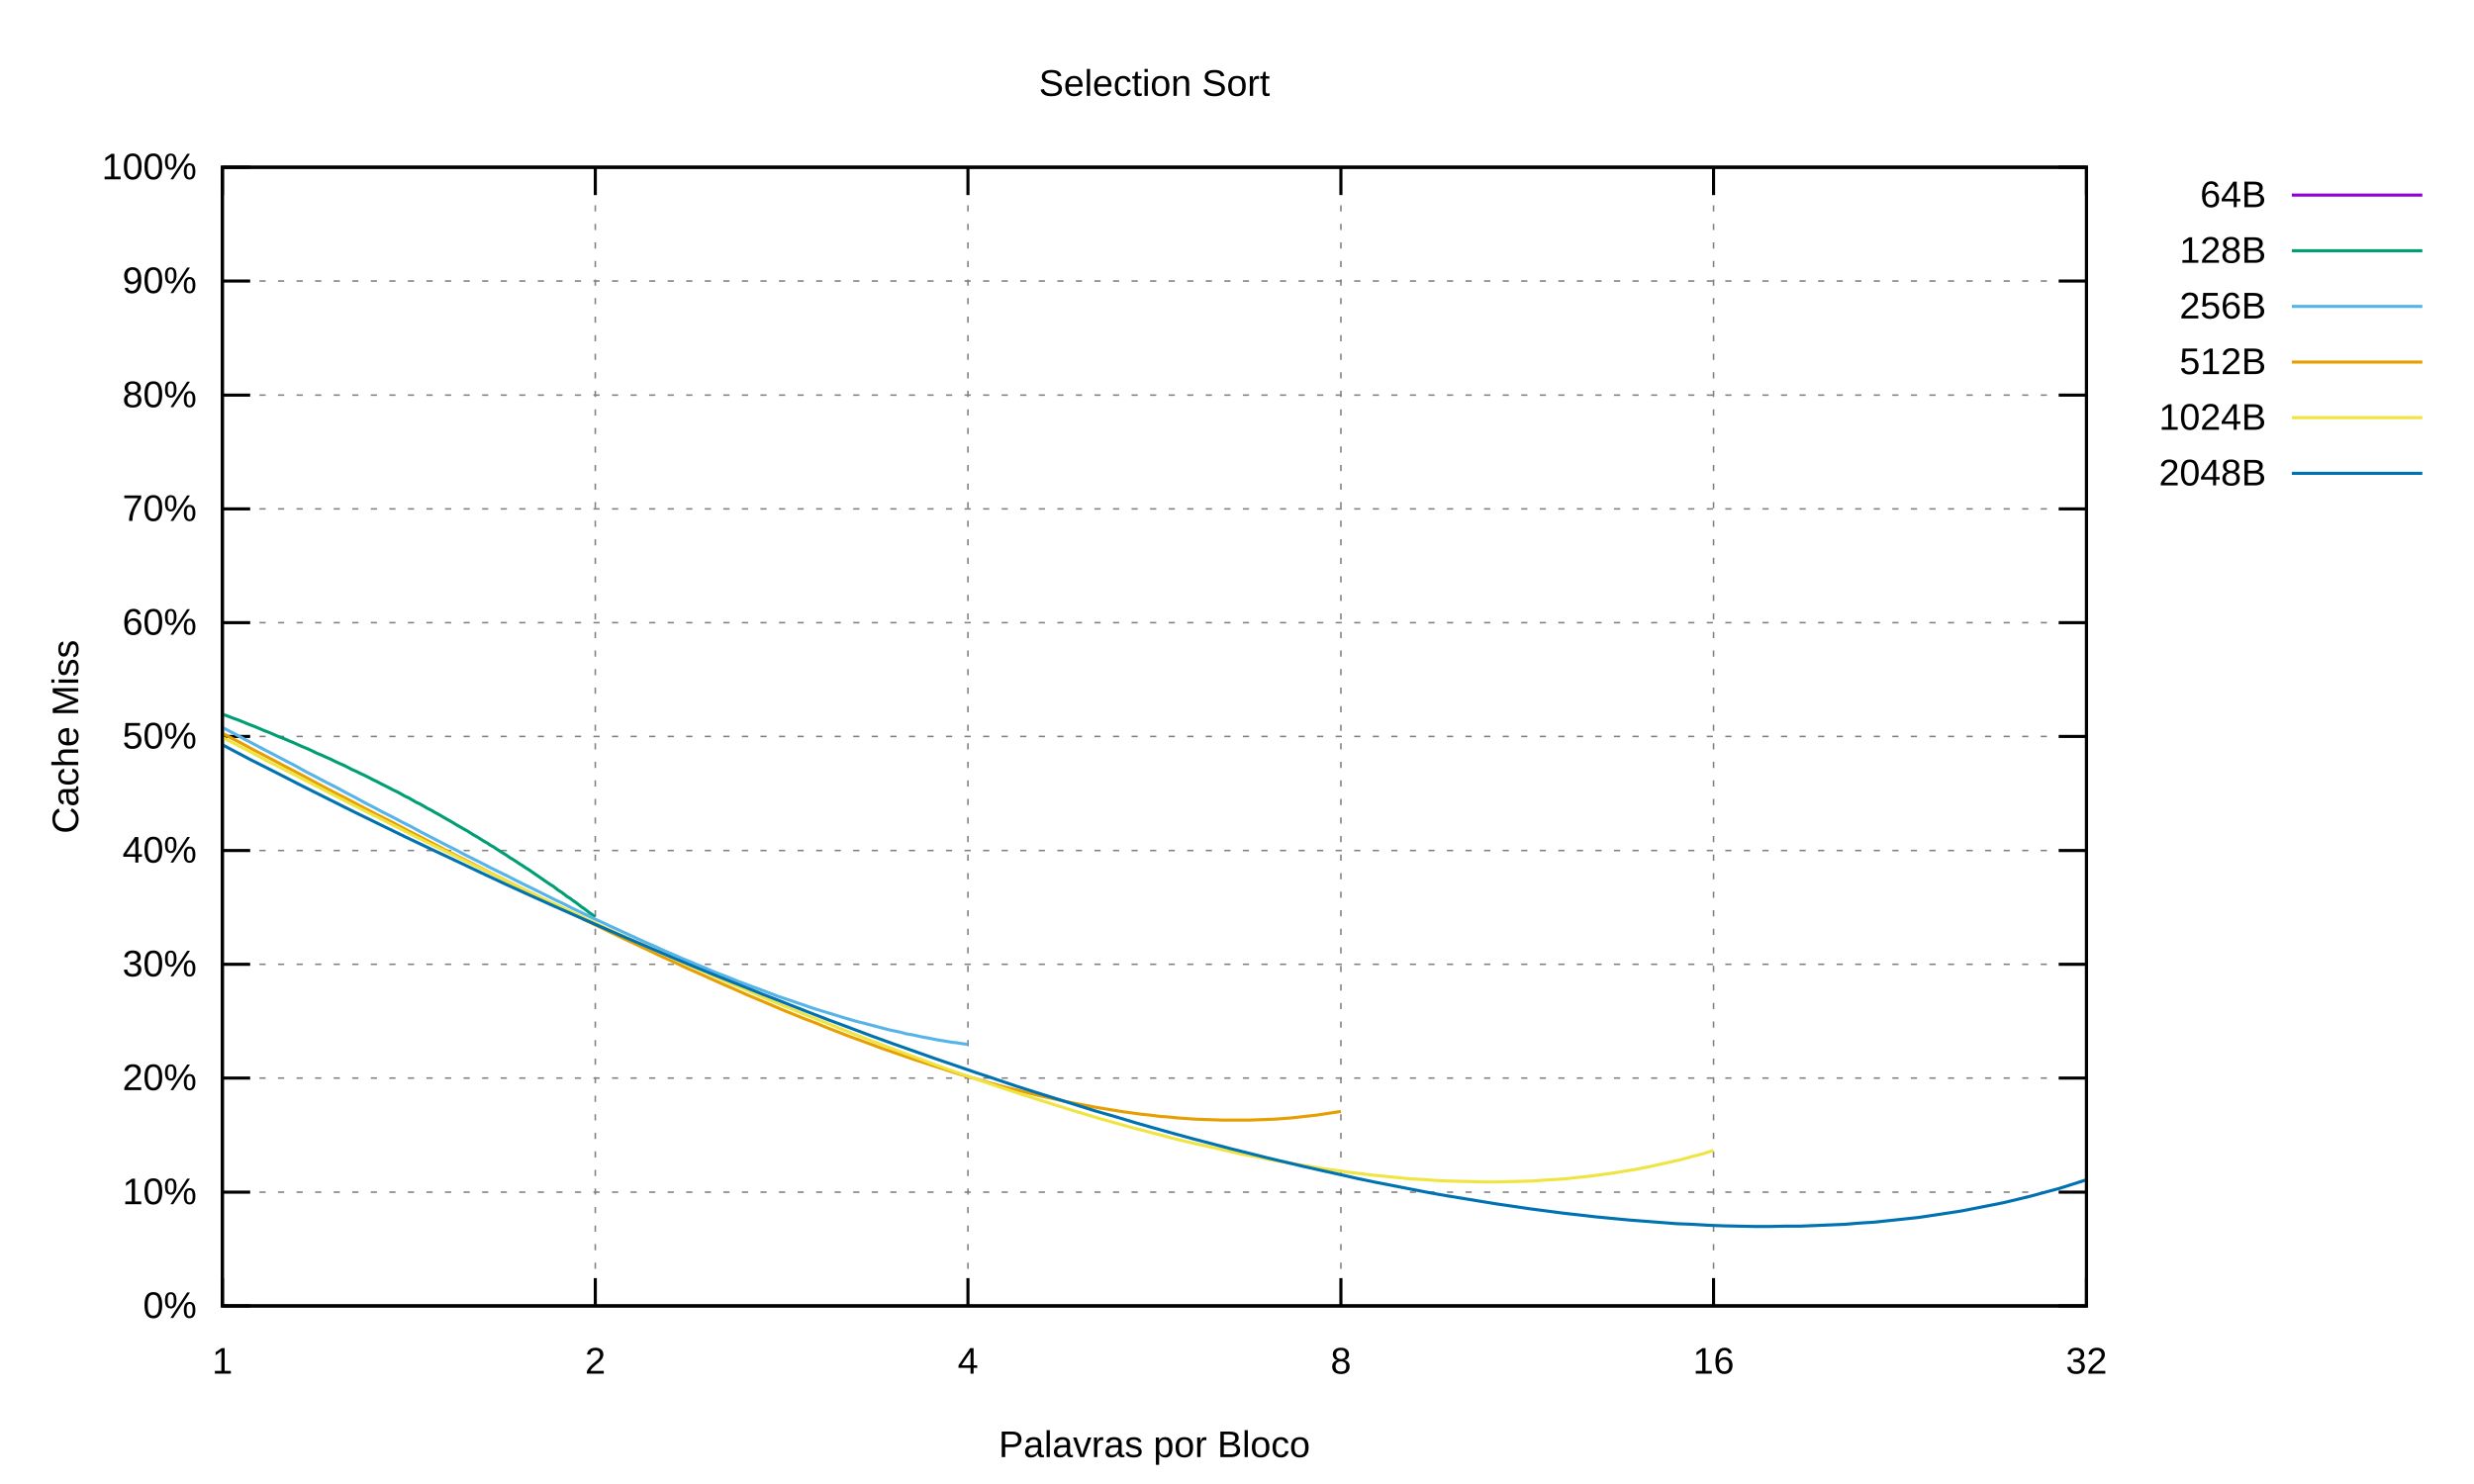
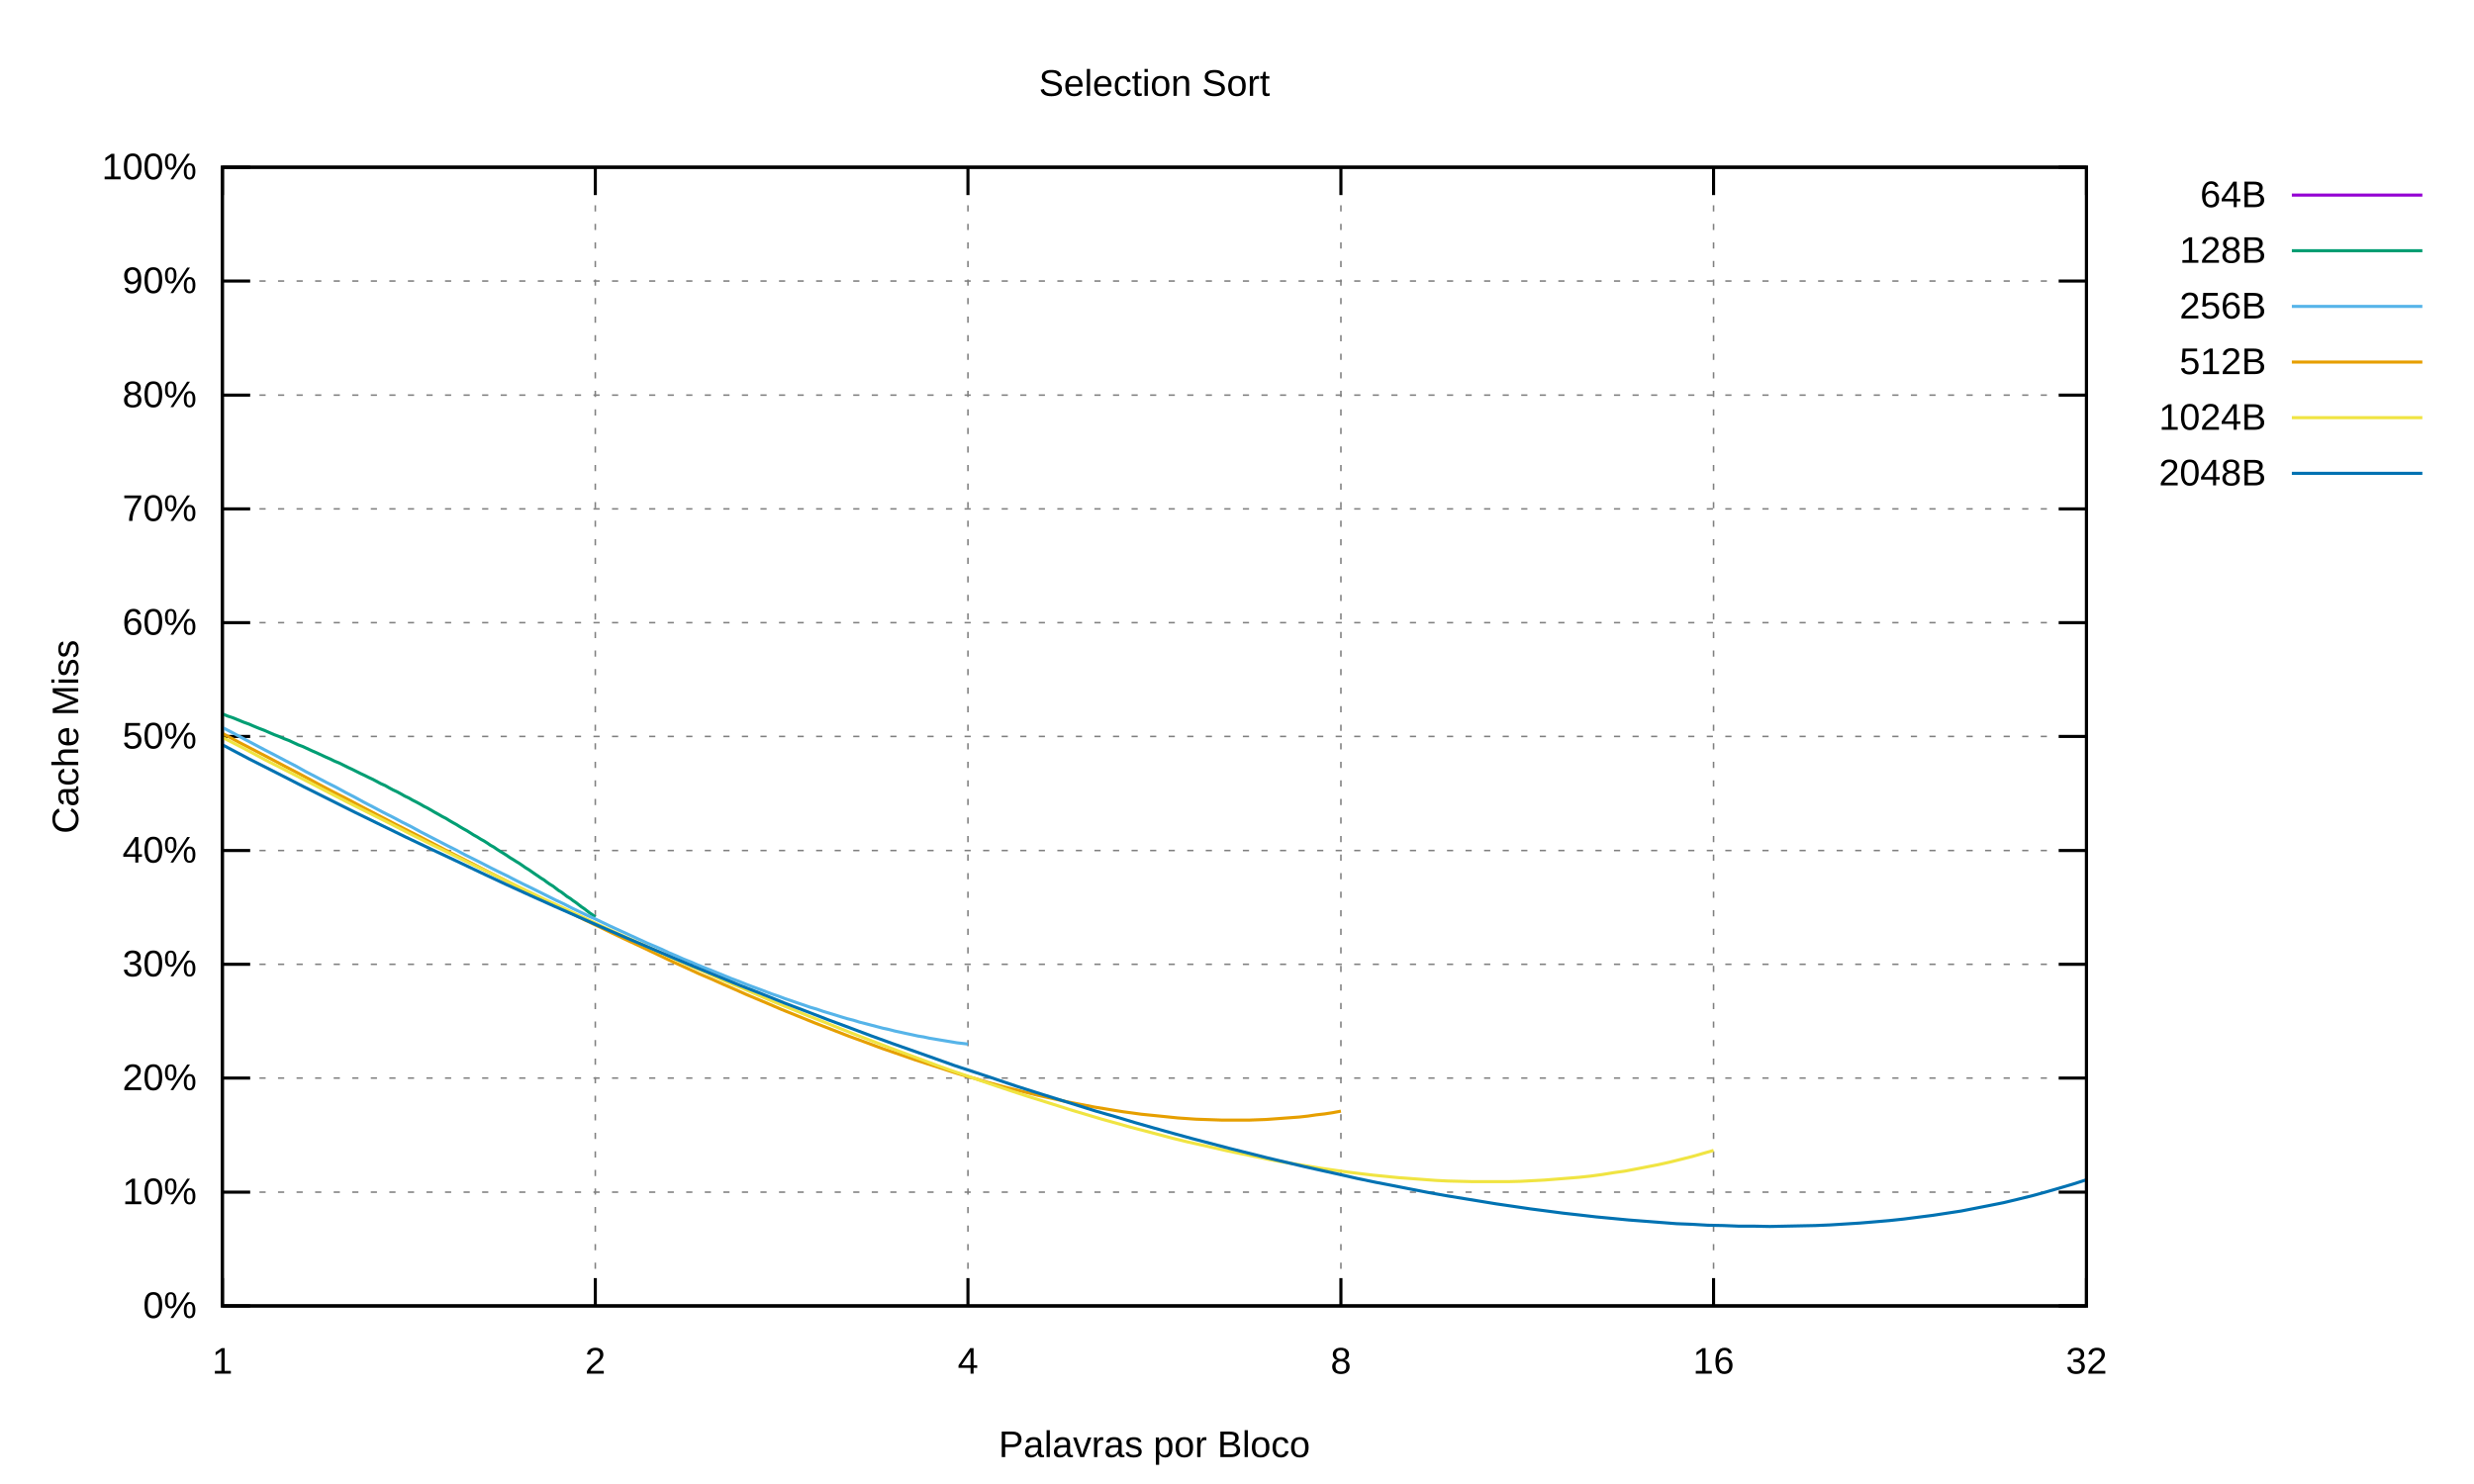
<svg xmlns="http://www.w3.org/2000/svg" xmlns:xlink="http://www.w3.org/1999/xlink" width="800" height="480" viewBox="0 0 800 480">
  <g id="gnuplot_canvas">
    <rect x="0" y="0" width="800" height="480" fill="none" />
    <defs>
      <circle id="gpDot" r="0.5" stroke-width="0.5" stroke="currentColor" />
      <path id="gpPt0" stroke-width="0.222" stroke="currentColor" d="M-1,0 h2 M0,-1 v2" />
      <path id="gpPt1" stroke-width="0.222" stroke="currentColor" d="M-1,-1 L1,1 M1,-1 L-1,1" />
      <path id="gpPt2" stroke-width="0.222" stroke="currentColor" d="M-1,0 L1,0 M0,-1 L0,1 M-1,-1 L1,1 M-1,1 L1,-1" />
      <rect id="gpPt3" stroke-width="0.222" stroke="currentColor" x="-1" y="-1" width="2" height="2" />
      <rect id="gpPt4" stroke-width="0.222" stroke="currentColor" fill="currentColor" x="-1" y="-1" width="2" height="2" />
      <circle id="gpPt5" stroke-width="0.222" stroke="currentColor" cx="0" cy="0" r="1" />
      <use xlink:href="#gpPt5" id="gpPt6" fill="currentColor" stroke="none" />
      <path id="gpPt7" stroke-width="0.222" stroke="currentColor" d="M0,-1.33 L-1.33,0.67 L1.33,0.67 z" />
      <use xlink:href="#gpPt7" id="gpPt8" fill="currentColor" stroke="none" />
      <use xlink:href="#gpPt7" id="gpPt9" stroke="currentColor" transform="rotate(180)" />
      <use xlink:href="#gpPt9" id="gpPt10" fill="currentColor" stroke="none" />
      <use xlink:href="#gpPt3" id="gpPt11" stroke="currentColor" transform="rotate(45)" />
      <use xlink:href="#gpPt11" id="gpPt12" fill="currentColor" stroke="none" />
      <path id="gpPt13" stroke-width="0.222" stroke="currentColor" d="M0,1.330 L1.265,0.411 L0.782,-1.067 L-0.782,-1.076 L-1.265,0.411 z" />
      <use xlink:href="#gpPt13" id="gpPt14" fill="currentColor" stroke="none" />
      <filter id="textbox" filterUnits="objectBoundingBox" x="0" y="0" height="1" width="1">
        <feFlood flood-color="white" flood-opacity="1" result="bgnd" />
        <feComposite in="SourceGraphic" in2="bgnd" operator="atop" />
      </filter>
      <filter id="greybox" filterUnits="objectBoundingBox" x="0" y="0" height="1" width="1">
        <feFlood flood-color="lightgrey" flood-opacity="1" result="grey" />
        <feComposite in="SourceGraphic" in2="grey" operator="atop" />
      </filter>
    </defs>
    <g fill="none" color="white" stroke="black" stroke-width="1.00" stroke-linecap="butt" stroke-linejoin="miter">
</g>
    <g fill="none" color="black" stroke="currentColor" stroke-width="1.00" stroke-linecap="butt" stroke-linejoin="miter">
</g>
    <g fill="none" color="black" stroke="black" stroke-width="0.50" stroke-linecap="butt" stroke-linejoin="miter">
</g>
    <g fill="none" color="gray" stroke="currentColor" stroke-width="0.50" stroke-linecap="butt" stroke-linejoin="miter">
      <path stroke="gray" stroke-dasharray="2,4" class="gridline" d="M71.9,422.4 L674.7,422.4  " />
    </g>
    <g fill="none" color="gray" stroke="gray" stroke-width="1.00" stroke-linecap="butt" stroke-linejoin="miter">
</g>
    <g fill="none" color="black" stroke="currentColor" stroke-width="1.00" stroke-linecap="butt" stroke-linejoin="miter">
      <path stroke="black" d="M71.9,422.4 L80.9,422.4 M674.7,422.4 L665.7,422.4  " />
      <g transform="translate(63.6,426.3)" stroke="none" fill="black" font-family="Arial" font-size="12.00" text-anchor="end">
        <text>
          <tspan font-family="Arial">0%</tspan>
        </text>
      </g>
    </g>
    <g fill="none" color="black" stroke="currentColor" stroke-width="1.00" stroke-linecap="butt" stroke-linejoin="miter">
</g>
    <g fill="none" color="black" stroke="black" stroke-width="0.50" stroke-linecap="butt" stroke-linejoin="miter">
</g>
    <g fill="none" color="gray" stroke="currentColor" stroke-width="0.50" stroke-linecap="butt" stroke-linejoin="miter">
      <path stroke="gray" stroke-dasharray="2,4" class="gridline" d="M71.9,385.6 L674.7,385.6  " />
    </g>
    <g fill="none" color="gray" stroke="gray" stroke-width="1.00" stroke-linecap="butt" stroke-linejoin="miter">
</g>
    <g fill="none" color="black" stroke="currentColor" stroke-width="1.00" stroke-linecap="butt" stroke-linejoin="miter">
      <path stroke="black" d="M71.9,385.6 L80.9,385.6 M674.7,385.6 L665.7,385.6  " />
      <g transform="translate(63.6,389.5)" stroke="none" fill="black" font-family="Arial" font-size="12.00" text-anchor="end">
        <text>
          <tspan font-family="Arial">10%</tspan>
        </text>
      </g>
    </g>
    <g fill="none" color="black" stroke="currentColor" stroke-width="1.00" stroke-linecap="butt" stroke-linejoin="miter">
</g>
    <g fill="none" color="black" stroke="black" stroke-width="0.50" stroke-linecap="butt" stroke-linejoin="miter">
</g>
    <g fill="none" color="gray" stroke="currentColor" stroke-width="0.50" stroke-linecap="butt" stroke-linejoin="miter">
      <path stroke="gray" stroke-dasharray="2,4" class="gridline" d="M71.9,348.7 L674.7,348.7  " />
    </g>
    <g fill="none" color="gray" stroke="gray" stroke-width="1.00" stroke-linecap="butt" stroke-linejoin="miter">
</g>
    <g fill="none" color="black" stroke="currentColor" stroke-width="1.00" stroke-linecap="butt" stroke-linejoin="miter">
      <path stroke="black" d="M71.9,348.7 L80.9,348.7 M674.7,348.7 L665.7,348.7  " />
      <g transform="translate(63.6,352.6)" stroke="none" fill="black" font-family="Arial" font-size="12.00" text-anchor="end">
        <text>
          <tspan font-family="Arial">20%</tspan>
        </text>
      </g>
    </g>
    <g fill="none" color="black" stroke="currentColor" stroke-width="1.00" stroke-linecap="butt" stroke-linejoin="miter">
</g>
    <g fill="none" color="black" stroke="black" stroke-width="0.50" stroke-linecap="butt" stroke-linejoin="miter">
</g>
    <g fill="none" color="gray" stroke="currentColor" stroke-width="0.50" stroke-linecap="butt" stroke-linejoin="miter">
      <path stroke="gray" stroke-dasharray="2,4" class="gridline" d="M71.9,311.9 L674.7,311.9  " />
    </g>
    <g fill="none" color="gray" stroke="gray" stroke-width="1.00" stroke-linecap="butt" stroke-linejoin="miter">
</g>
    <g fill="none" color="black" stroke="currentColor" stroke-width="1.00" stroke-linecap="butt" stroke-linejoin="miter">
      <path stroke="black" d="M71.9,311.9 L80.9,311.9 M674.7,311.9 L665.7,311.9  " />
      <g transform="translate(63.6,315.8)" stroke="none" fill="black" font-family="Arial" font-size="12.00" text-anchor="end">
        <text>
          <tspan font-family="Arial">30%</tspan>
        </text>
      </g>
    </g>
    <g fill="none" color="black" stroke="currentColor" stroke-width="1.00" stroke-linecap="butt" stroke-linejoin="miter">
</g>
    <g fill="none" color="black" stroke="black" stroke-width="0.50" stroke-linecap="butt" stroke-linejoin="miter">
</g>
    <g fill="none" color="gray" stroke="currentColor" stroke-width="0.50" stroke-linecap="butt" stroke-linejoin="miter">
      <path stroke="gray" stroke-dasharray="2,4" class="gridline" d="M71.9,275.1 L674.7,275.1  " />
    </g>
    <g fill="none" color="gray" stroke="gray" stroke-width="1.00" stroke-linecap="butt" stroke-linejoin="miter">
</g>
    <g fill="none" color="black" stroke="currentColor" stroke-width="1.00" stroke-linecap="butt" stroke-linejoin="miter">
      <path stroke="black" d="M71.9,275.1 L80.9,275.1 M674.7,275.1 L665.7,275.1  " />
      <g transform="translate(63.6,279.0)" stroke="none" fill="black" font-family="Arial" font-size="12.00" text-anchor="end">
        <text>
          <tspan font-family="Arial">40%</tspan>
        </text>
      </g>
    </g>
    <g fill="none" color="black" stroke="currentColor" stroke-width="1.00" stroke-linecap="butt" stroke-linejoin="miter">
</g>
    <g fill="none" color="black" stroke="black" stroke-width="0.50" stroke-linecap="butt" stroke-linejoin="miter">
</g>
    <g fill="none" color="gray" stroke="currentColor" stroke-width="0.50" stroke-linecap="butt" stroke-linejoin="miter">
      <path stroke="gray" stroke-dasharray="2,4" class="gridline" d="M71.9,238.2 L674.7,238.2  " />
    </g>
    <g fill="none" color="gray" stroke="gray" stroke-width="1.00" stroke-linecap="butt" stroke-linejoin="miter">
</g>
    <g fill="none" color="black" stroke="currentColor" stroke-width="1.00" stroke-linecap="butt" stroke-linejoin="miter">
      <path stroke="black" d="M71.9,238.2 L80.9,238.2 M674.7,238.2 L665.7,238.2  " />
      <g transform="translate(63.6,242.1)" stroke="none" fill="black" font-family="Arial" font-size="12.00" text-anchor="end">
        <text>
          <tspan font-family="Arial">50%</tspan>
        </text>
      </g>
    </g>
    <g fill="none" color="black" stroke="currentColor" stroke-width="1.00" stroke-linecap="butt" stroke-linejoin="miter">
</g>
    <g fill="none" color="black" stroke="black" stroke-width="0.50" stroke-linecap="butt" stroke-linejoin="miter">
</g>
    <g fill="none" color="gray" stroke="currentColor" stroke-width="0.50" stroke-linecap="butt" stroke-linejoin="miter">
      <path stroke="gray" stroke-dasharray="2,4" class="gridline" d="M71.9,201.4 L674.7,201.4  " />
    </g>
    <g fill="none" color="gray" stroke="gray" stroke-width="1.00" stroke-linecap="butt" stroke-linejoin="miter">
</g>
    <g fill="none" color="black" stroke="currentColor" stroke-width="1.00" stroke-linecap="butt" stroke-linejoin="miter">
      <path stroke="black" d="M71.9,201.4 L80.9,201.4 M674.7,201.4 L665.7,201.4  " />
      <g transform="translate(63.6,205.3)" stroke="none" fill="black" font-family="Arial" font-size="12.00" text-anchor="end">
        <text>
          <tspan font-family="Arial">60%</tspan>
        </text>
      </g>
    </g>
    <g fill="none" color="black" stroke="currentColor" stroke-width="1.00" stroke-linecap="butt" stroke-linejoin="miter">
</g>
    <g fill="none" color="black" stroke="black" stroke-width="0.50" stroke-linecap="butt" stroke-linejoin="miter">
</g>
    <g fill="none" color="gray" stroke="currentColor" stroke-width="0.50" stroke-linecap="butt" stroke-linejoin="miter">
      <path stroke="gray" stroke-dasharray="2,4" class="gridline" d="M71.9,164.6 L674.7,164.6  " />
    </g>
    <g fill="none" color="gray" stroke="gray" stroke-width="1.00" stroke-linecap="butt" stroke-linejoin="miter">
</g>
    <g fill="none" color="black" stroke="currentColor" stroke-width="1.00" stroke-linecap="butt" stroke-linejoin="miter">
      <path stroke="black" d="M71.9,164.6 L80.9,164.6 M674.7,164.6 L665.7,164.6  " />
      <g transform="translate(63.6,168.5)" stroke="none" fill="black" font-family="Arial" font-size="12.00" text-anchor="end">
        <text>
          <tspan font-family="Arial">70%</tspan>
        </text>
      </g>
    </g>
    <g fill="none" color="black" stroke="currentColor" stroke-width="1.00" stroke-linecap="butt" stroke-linejoin="miter">
</g>
    <g fill="none" color="black" stroke="black" stroke-width="0.50" stroke-linecap="butt" stroke-linejoin="miter">
</g>
    <g fill="none" color="gray" stroke="currentColor" stroke-width="0.50" stroke-linecap="butt" stroke-linejoin="miter">
      <path stroke="gray" stroke-dasharray="2,4" class="gridline" d="M71.9,127.8 L674.7,127.8  " />
    </g>
    <g fill="none" color="gray" stroke="gray" stroke-width="1.00" stroke-linecap="butt" stroke-linejoin="miter">
</g>
    <g fill="none" color="black" stroke="currentColor" stroke-width="1.00" stroke-linecap="butt" stroke-linejoin="miter">
      <path stroke="black" d="M71.9,127.8 L80.9,127.8 M674.7,127.8 L665.7,127.8  " />
      <g transform="translate(63.6,131.7)" stroke="none" fill="black" font-family="Arial" font-size="12.00" text-anchor="end">
        <text>
          <tspan font-family="Arial">80%</tspan>
        </text>
      </g>
    </g>
    <g fill="none" color="black" stroke="currentColor" stroke-width="1.00" stroke-linecap="butt" stroke-linejoin="miter">
</g>
    <g fill="none" color="black" stroke="black" stroke-width="0.50" stroke-linecap="butt" stroke-linejoin="miter">
</g>
    <g fill="none" color="gray" stroke="currentColor" stroke-width="0.50" stroke-linecap="butt" stroke-linejoin="miter">
      <path stroke="gray" stroke-dasharray="2,4" class="gridline" d="M71.9,90.9 L674.7,90.9  " />
    </g>
    <g fill="none" color="gray" stroke="gray" stroke-width="1.00" stroke-linecap="butt" stroke-linejoin="miter">
</g>
    <g fill="none" color="black" stroke="currentColor" stroke-width="1.00" stroke-linecap="butt" stroke-linejoin="miter">
      <path stroke="black" d="M71.9,90.9 L80.9,90.9 M674.7,90.9 L665.7,90.9  " />
      <g transform="translate(63.6,94.8)" stroke="none" fill="black" font-family="Arial" font-size="12.00" text-anchor="end">
        <text>
          <tspan font-family="Arial">90%</tspan>
        </text>
      </g>
    </g>
    <g fill="none" color="black" stroke="currentColor" stroke-width="1.00" stroke-linecap="butt" stroke-linejoin="miter">
</g>
    <g fill="none" color="black" stroke="black" stroke-width="0.50" stroke-linecap="butt" stroke-linejoin="miter">
</g>
    <g fill="none" color="gray" stroke="currentColor" stroke-width="0.50" stroke-linecap="butt" stroke-linejoin="miter">
      <path stroke="gray" stroke-dasharray="2,4" class="gridline" d="M71.9,54.1 L674.7,54.1  " />
    </g>
    <g fill="none" color="gray" stroke="gray" stroke-width="1.00" stroke-linecap="butt" stroke-linejoin="miter">
</g>
    <g fill="none" color="black" stroke="currentColor" stroke-width="1.00" stroke-linecap="butt" stroke-linejoin="miter">
      <path stroke="black" d="M71.9,54.1 L80.9,54.1 M674.7,54.1 L665.7,54.1  " />
      <g transform="translate(63.6,58.0)" stroke="none" fill="black" font-family="Arial" font-size="12.00" text-anchor="end">
        <text>
          <tspan font-family="Arial">100%</tspan>
        </text>
      </g>
    </g>
    <g fill="none" color="black" stroke="currentColor" stroke-width="1.00" stroke-linecap="butt" stroke-linejoin="miter">
</g>
    <g fill="none" color="black" stroke="black" stroke-width="0.50" stroke-linecap="butt" stroke-linejoin="miter">
</g>
    <g fill="none" color="gray" stroke="currentColor" stroke-width="0.50" stroke-linecap="butt" stroke-linejoin="miter">
      <path stroke="gray" stroke-dasharray="2,4" class="gridline" d="M71.9,422.4 L71.9,54.1  " />
    </g>
    <g fill="none" color="gray" stroke="gray" stroke-width="1.00" stroke-linecap="butt" stroke-linejoin="miter">
</g>
    <g fill="none" color="black" stroke="currentColor" stroke-width="1.00" stroke-linecap="butt" stroke-linejoin="miter">
      <path stroke="black" d="M71.9,422.4 L71.9,413.4 M71.9,54.1 L71.9,63.1  " />
      <g transform="translate(71.9,444.3)" stroke="none" fill="black" font-family="Arial" font-size="12.00" text-anchor="middle">
        <text>
          <tspan font-family="Arial"> 1</tspan>
        </text>
      </g>
    </g>
    <g fill="none" color="black" stroke="currentColor" stroke-width="1.00" stroke-linecap="butt" stroke-linejoin="miter">
</g>
    <g fill="none" color="black" stroke="black" stroke-width="0.50" stroke-linecap="butt" stroke-linejoin="miter">
</g>
    <g fill="none" color="gray" stroke="currentColor" stroke-width="0.50" stroke-linecap="butt" stroke-linejoin="miter">
      <path stroke="gray" stroke-dasharray="2,4" class="gridline" d="M192.5,422.4 L192.5,54.1  " />
    </g>
    <g fill="none" color="gray" stroke="gray" stroke-width="1.00" stroke-linecap="butt" stroke-linejoin="miter">
</g>
    <g fill="none" color="black" stroke="currentColor" stroke-width="1.00" stroke-linecap="butt" stroke-linejoin="miter">
      <path stroke="black" d="M192.5,422.4 L192.5,413.4 M192.5,54.1 L192.5,63.1  " />
      <g transform="translate(192.5,444.3)" stroke="none" fill="black" font-family="Arial" font-size="12.00" text-anchor="middle">
        <text>
          <tspan font-family="Arial"> 2</tspan>
        </text>
      </g>
    </g>
    <g fill="none" color="black" stroke="currentColor" stroke-width="1.00" stroke-linecap="butt" stroke-linejoin="miter">
</g>
    <g fill="none" color="black" stroke="black" stroke-width="0.50" stroke-linecap="butt" stroke-linejoin="miter">
</g>
    <g fill="none" color="gray" stroke="currentColor" stroke-width="0.50" stroke-linecap="butt" stroke-linejoin="miter">
      <path stroke="gray" stroke-dasharray="2,4" class="gridline" d="M313.0,422.4 L313.0,54.1  " />
    </g>
    <g fill="none" color="gray" stroke="gray" stroke-width="1.00" stroke-linecap="butt" stroke-linejoin="miter">
</g>
    <g fill="none" color="black" stroke="currentColor" stroke-width="1.00" stroke-linecap="butt" stroke-linejoin="miter">
      <path stroke="black" d="M313.0,422.4 L313.0,413.4 M313.0,54.1 L313.0,63.1  " />
      <g transform="translate(313.0,444.3)" stroke="none" fill="black" font-family="Arial" font-size="12.00" text-anchor="middle">
        <text>
          <tspan font-family="Arial"> 4</tspan>
        </text>
      </g>
    </g>
    <g fill="none" color="black" stroke="currentColor" stroke-width="1.00" stroke-linecap="butt" stroke-linejoin="miter">
</g>
    <g fill="none" color="black" stroke="black" stroke-width="0.50" stroke-linecap="butt" stroke-linejoin="miter">
</g>
    <g fill="none" color="gray" stroke="currentColor" stroke-width="0.50" stroke-linecap="butt" stroke-linejoin="miter">
      <path stroke="gray" stroke-dasharray="2,4" class="gridline" d="M433.6,422.4 L433.6,54.1  " />
    </g>
    <g fill="none" color="gray" stroke="gray" stroke-width="1.00" stroke-linecap="butt" stroke-linejoin="miter">
</g>
    <g fill="none" color="black" stroke="currentColor" stroke-width="1.00" stroke-linecap="butt" stroke-linejoin="miter">
      <path stroke="black" d="M433.6,422.4 L433.6,413.4 M433.6,54.1 L433.6,63.1  " />
      <g transform="translate(433.6,444.3)" stroke="none" fill="black" font-family="Arial" font-size="12.00" text-anchor="middle">
        <text>
          <tspan font-family="Arial"> 8</tspan>
        </text>
      </g>
    </g>
    <g fill="none" color="black" stroke="currentColor" stroke-width="1.00" stroke-linecap="butt" stroke-linejoin="miter">
</g>
    <g fill="none" color="black" stroke="black" stroke-width="0.50" stroke-linecap="butt" stroke-linejoin="miter">
</g>
    <g fill="none" color="gray" stroke="currentColor" stroke-width="0.50" stroke-linecap="butt" stroke-linejoin="miter">
      <path stroke="gray" stroke-dasharray="2,4" class="gridline" d="M554.1,422.4 L554.1,54.1  " />
    </g>
    <g fill="none" color="gray" stroke="gray" stroke-width="1.00" stroke-linecap="butt" stroke-linejoin="miter">
</g>
    <g fill="none" color="black" stroke="currentColor" stroke-width="1.00" stroke-linecap="butt" stroke-linejoin="miter">
      <path stroke="black" d="M554.1,422.4 L554.1,413.4 M554.1,54.1 L554.1,63.1  " />
      <g transform="translate(554.1,444.3)" stroke="none" fill="black" font-family="Arial" font-size="12.00" text-anchor="middle">
        <text>
          <tspan font-family="Arial"> 16</tspan>
        </text>
      </g>
    </g>
    <g fill="none" color="black" stroke="currentColor" stroke-width="1.00" stroke-linecap="butt" stroke-linejoin="miter">
</g>
    <g fill="none" color="black" stroke="black" stroke-width="0.50" stroke-linecap="butt" stroke-linejoin="miter">
</g>
    <g fill="none" color="gray" stroke="currentColor" stroke-width="0.50" stroke-linecap="butt" stroke-linejoin="miter">
      <path stroke="gray" stroke-dasharray="2,4" class="gridline" d="M674.7,422.4 L674.7,54.1  " />
    </g>
    <g fill="none" color="gray" stroke="gray" stroke-width="1.00" stroke-linecap="butt" stroke-linejoin="miter">
</g>
    <g fill="none" color="black" stroke="currentColor" stroke-width="1.00" stroke-linecap="butt" stroke-linejoin="miter">
      <path stroke="black" d="M674.7,422.4 L674.7,413.4 M674.7,54.1 L674.7,63.1  " />
      <g transform="translate(674.7,444.3)" stroke="none" fill="black" font-family="Arial" font-size="12.00" text-anchor="middle">
        <text>
          <tspan font-family="Arial"> 32</tspan>
        </text>
      </g>
    </g>
    <g fill="none" color="black" stroke="currentColor" stroke-width="1.00" stroke-linecap="butt" stroke-linejoin="miter">
</g>
    <g fill="none" color="black" stroke="currentColor" stroke-width="1.00" stroke-linecap="butt" stroke-linejoin="miter">
      <path stroke="black" d="M71.9,54.1 L71.9,422.4 L674.7,422.4 L674.7,54.1 L71.9,54.1 Z  " />
    </g>
    <g fill="none" color="black" stroke="currentColor" stroke-width="1.00" stroke-linecap="butt" stroke-linejoin="miter">
      <g transform="translate(25.3,238.3) rotate(270)" stroke="none" fill="black" font-family="Arial" font-size="12.00" text-anchor="middle">
        <text>
          <tspan font-family="Arial">Cache Miss</tspan>
        </text>
      </g>
    </g>
    <g fill="none" color="black" stroke="currentColor" stroke-width="1.00" stroke-linecap="butt" stroke-linejoin="miter">
      <g transform="translate(373.3,471.3)" stroke="none" fill="black" font-family="Arial" font-size="12.00" text-anchor="middle">
        <text>
          <tspan font-family="Arial">Palavras por Bloco</tspan>
        </text>
      </g>
    </g>
    <g fill="none" color="black" stroke="currentColor" stroke-width="1.00" stroke-linecap="butt" stroke-linejoin="miter">
      <g transform="translate(373.3,31.0)" stroke="none" fill="black" font-family="Arial" font-size="12.00" text-anchor="middle">
        <text>
          <tspan font-family="Arial">Selection Sort</tspan>
        </text>
      </g>
    </g>
    <g fill="none" color="black" stroke="currentColor" stroke-width="1.00" stroke-linecap="butt" stroke-linejoin="miter">
</g>
    <g id="gnuplot_plot_1">
      <g fill="none" color="black" stroke="currentColor" stroke-width="1.00" stroke-linecap="butt" stroke-linejoin="miter">
        <g transform="translate(732.8,67.0)" stroke="none" fill="black" font-family="Arial" font-size="12.00" text-anchor="end">
          <text>
            <tspan font-family="Arial">64B</tspan>
          </text>
        </g>
      </g>
      <g fill="none" color="black" stroke="currentColor" stroke-width="1.00" stroke-linecap="butt" stroke-linejoin="miter">
        <path stroke="rgb(148,   0, 211)" d="M741.1,63.1 L783.3,63.1 M71.9,215.6  " />
      </g>
    </g>
    <g id="gnuplot_plot_2">
      <g fill="none" color="black" stroke="currentColor" stroke-width="1.00" stroke-linecap="butt" stroke-linejoin="miter">
        <g transform="translate(732.8,85.0)" stroke="none" fill="black" font-family="Arial" font-size="12.00" text-anchor="end">
          <text>
            <tspan font-family="Arial">128B</tspan>
          </text>
        </g>
      </g>
      <g fill="none" color="black" stroke="currentColor" stroke-width="1.00" stroke-linecap="butt" stroke-linejoin="miter">
-         <path stroke="rgb(  0, 158, 115)" d="M741.1,81.1 L783.3,81.1 M71.9,231.0 L73.6,231.6 L75.4,232.3 L77.1,232.9 L78.8,233.6 L80.5,234.3   L82.1,234.9 L83.8,235.6 L85.4,236.3 L87.0,236.9 L88.6,237.6 L90.2,238.3 L91.8,238.9 L93.4,239.6   L94.9,240.2 L96.4,240.9 L98.0,241.6 L99.5,242.2 L101.0,242.9 L102.4,243.6 L103.9,244.2 L105.4,244.9   L106.8,245.5 L108.2,246.2 L109.7,246.9 L111.1,247.5 L112.5,248.2 L113.8,248.9 L115.2,249.5 L116.6,250.2   L117.9,250.8 L119.3,251.5 L120.6,252.2 L121.9,252.8 L123.2,253.5 L124.6,254.2 L125.8,254.8 L127.1,255.5   L128.4,256.1 L129.7,256.8 L130.9,257.5 L132.2,258.1 L133.4,258.8 L134.6,259.5 L135.9,260.1 L137.1,260.8   L138.3,261.5 L139.5,262.1 L140.7,262.8 L141.8,263.4 L143.0,264.1 L144.2,264.8 L145.3,265.4 L146.5,266.1   L147.6,266.8 L148.7,267.4 L149.9,268.1 L151.0,268.7 L152.1,269.4 L153.2,270.1 L154.3,270.7 L155.4,271.4   L156.5,272.1 L157.6,272.7 L158.6,273.4 L159.7,274.0 L160.7,274.7 L161.8,275.4 L162.8,276.0 L163.9,276.7   L164.9,277.4 L165.9,278.0 L167.0,278.7 L168.0,279.4 L169.0,280.0 L170.0,280.7 L171.0,281.3 L172.0,282.0   L173.0,282.7 L173.9,283.3 L174.9,284.0 L175.9,284.7 L176.8,285.3 L177.8,286.0 L178.8,286.6 L179.7,287.3   L180.6,288.0 L181.6,288.6 L182.5,289.3 L183.4,290.0 L184.4,290.6 L185.3,291.3 L186.2,291.9 L187.1,292.6   L188.0,293.3 L188.9,293.9 L189.8,294.6 L190.7,295.3 L191.6,295.9 L192.5,296.6  " />
+         <path stroke="rgb(  0, 158, 115)" d="M741.1,81.1 L783.3,81.1 M71.9,230.9 L73.6,231.6 L75.4,232.2 L77.1,232.9 L78.8,233.6 L80.5,234.2   L82.1,234.9 L83.8,235.6 L85.4,236.2 L87.0,236.9 L88.6,237.6 L90.2,238.2 L91.8,238.9 L93.4,239.5   L94.9,240.2 L96.4,240.9 L98.0,241.5 L99.5,242.2 L101.0,242.9 L102.4,243.5 L103.9,244.2 L105.4,244.9   L106.8,245.5 L108.2,246.2 L109.7,246.8 L111.1,247.5 L112.5,248.2 L113.8,248.8 L115.2,249.5 L116.6,250.2   L117.9,250.8 L119.3,251.5 L120.6,252.1 L121.9,252.8 L123.2,253.5 L124.6,254.1 L125.8,254.8 L127.1,255.5   L128.4,256.1 L129.7,256.8 L130.9,257.5 L132.2,258.1 L133.4,258.8 L134.6,259.4 L135.9,260.1 L137.1,260.8   L138.3,261.4 L139.5,262.1 L140.7,262.8 L141.8,263.4 L143.0,264.1 L144.2,264.7 L145.3,265.4 L146.5,266.1   L147.6,266.7 L148.7,267.4 L149.9,268.1 L151.0,268.7 L152.1,269.4 L153.2,270.1 L154.3,270.7 L155.4,271.4   L156.5,272.0 L157.6,272.7 L158.6,273.4 L159.7,274.0 L160.7,274.7 L161.8,275.4 L162.8,276.0 L163.9,276.7   L164.9,277.4 L165.9,278.0 L167.0,278.7 L168.0,279.3 L169.0,280.0 L170.0,280.7 L171.0,281.3 L172.0,282.0   L173.0,282.7 L173.9,283.3 L174.9,284.0 L175.9,284.6 L176.8,285.3 L177.8,286.0 L178.8,286.6 L179.7,287.3   L180.6,288.0 L181.6,288.6 L182.5,289.3 L183.4,290.0 L184.4,290.6 L185.3,291.3 L186.2,291.9 L187.1,292.6   L188.0,293.3 L188.9,293.9 L189.8,294.6 L190.7,295.3 L191.6,295.9 L192.5,296.6  " />
      </g>
    </g>
    <g id="gnuplot_plot_3">
      <g fill="none" color="black" stroke="currentColor" stroke-width="1.00" stroke-linecap="butt" stroke-linejoin="miter">
        <g transform="translate(732.8,103.0)" stroke="none" fill="black" font-family="Arial" font-size="12.00" text-anchor="end">
          <text>
            <tspan font-family="Arial">256B</tspan>
          </text>
        </g>
      </g>
      <g fill="none" color="black" stroke="currentColor" stroke-width="1.00" stroke-linecap="butt" stroke-linejoin="miter">
-         <path stroke="rgb( 86, 180, 233)" d="M741.1,99.1 L783.3,99.1 M71.9,235.3 L75.4,237.1 L78.9,239.0 L82.3,240.8 L85.7,242.6 L89.0,244.3   L92.4,246.1 L95.7,247.8 L98.9,249.6 L102.2,251.3 L105.4,253.0 L108.6,254.6 L111.7,256.3 L114.8,257.9   L117.9,259.6 L121.0,261.2 L124.0,262.8 L127.0,264.3 L130.0,265.9 L133.0,267.4 L135.9,269.0 L138.8,270.5   L141.7,272.0 L144.6,273.5 L147.4,274.9 L150.2,276.4 L153.0,277.8 L155.8,279.2 L158.5,280.6 L161.3,282.0   L164.0,283.3 L166.7,284.7 L169.3,286.0 L172.0,287.3 L174.6,288.6 L177.2,289.9 L179.8,291.2 L182.4,292.4   L184.9,293.7 L187.4,294.9 L189.9,296.1 L192.4,297.3 L194.9,298.4 L197.4,299.6 L199.8,300.7 L202.2,301.8   L204.6,302.9 L207.0,304.0 L209.4,305.1 L211.8,306.1 L214.1,307.2 L216.4,308.2 L218.8,309.2 L221.0,310.2   L223.3,311.1 L225.6,312.1 L227.8,313.0 L230.1,314.0 L232.3,314.9 L234.5,315.7 L236.7,316.6 L238.9,317.5   L241.1,318.3 L243.2,319.1 L245.4,319.9 L247.5,320.7 L249.6,321.5 L251.7,322.3 L253.8,323.0 L255.9,323.7   L257.9,324.4 L260.0,325.1 L262.0,325.8 L264.1,326.5 L266.1,327.1 L268.1,327.7 L270.1,328.3 L272.0,328.9   L274.0,329.5 L276.0,330.1 L277.9,330.6 L279.9,331.1 L281.8,331.6 L283.7,332.1 L285.6,332.6 L287.5,333.1   L289.4,333.5 L291.3,333.9 L293.1,334.4 L295.0,334.7 L296.8,335.1 L298.7,335.5 L300.5,335.8 L302.3,336.2   L304.1,336.5 L305.9,336.8 L307.7,337.1 L309.5,337.3 L311.3,337.6 L313.0,337.8  " />
+         <path stroke="rgb( 86, 180, 233)" d="M741.1,99.1 L783.3,99.1 M71.9,235.3 L75.4,237.1 L78.9,239.0 L82.3,240.8 L85.7,242.6 L89.0,244.3   L92.4,246.1 L95.7,247.8 L98.9,249.6 L102.2,251.3 L105.4,253.0 L108.6,254.6 L111.7,256.3 L114.8,257.9   L117.9,259.6 L121.0,261.2 L124.0,262.8 L127.0,264.3 L130.0,265.9 L133.0,267.4 L135.9,269.0 L138.8,270.5   L141.7,272.0 L144.6,273.5 L147.4,274.9 L150.2,276.4 L153.0,277.8 L155.8,279.2 L158.5,280.6 L161.3,282.0   L164.0,283.3 L166.7,284.7 L169.3,286.0 L172.0,287.3 L174.6,288.6 L177.2,289.9 L179.8,291.2 L182.4,292.4   L184.9,293.7 L187.4,294.9 L189.9,296.1 L192.4,297.2 L194.9,298.4 L197.4,299.6 L199.8,300.7 L202.2,301.8   L204.6,302.9 L207.0,304.0 L209.4,305.1 L211.8,306.1 L214.1,307.1 L216.4,308.2 L218.8,309.2 L221.0,310.2   L223.3,311.1 L225.6,312.1 L227.8,313.0 L230.1,313.9 L232.3,314.8 L234.5,315.7 L236.7,316.6 L238.9,317.4   L241.1,318.3 L243.2,319.1 L245.4,319.9 L247.5,320.7 L249.6,321.5 L251.7,322.2 L253.8,323.0 L255.9,323.7   L257.9,324.4 L260.0,325.1 L262.0,325.8 L264.1,326.4 L266.1,327.1 L268.1,327.7 L270.1,328.3 L272.0,328.9   L274.0,329.5 L276.0,330.0 L277.9,330.6 L279.9,331.1 L281.8,331.6 L283.7,332.1 L285.6,332.6 L287.5,333.0   L289.4,333.5 L291.3,333.9 L293.1,334.3 L295.0,334.7 L296.8,335.1 L298.7,335.4 L300.5,335.8 L302.3,336.1   L304.1,336.4 L305.9,336.7 L307.7,337.0 L309.5,337.3 L311.3,337.5 L313.0,337.7  " />
      </g>
    </g>
    <g id="gnuplot_plot_4">
      <g fill="none" color="black" stroke="currentColor" stroke-width="1.00" stroke-linecap="butt" stroke-linejoin="miter">
        <g transform="translate(732.8,121.0)" stroke="none" fill="black" font-family="Arial" font-size="12.00" text-anchor="end">
          <text>
            <tspan font-family="Arial">512B</tspan>
          </text>
        </g>
      </g>
      <g fill="none" color="black" stroke="currentColor" stroke-width="1.00" stroke-linecap="butt" stroke-linejoin="miter">
-         <path stroke="rgb(230, 159,   0)" d="M741.1,117.1 L783.3,117.1 M71.9,237.2 L77.1,239.9 L82.3,242.7 L87.5,245.4 L92.6,248.1 L97.6,250.7   L102.6,253.4 L107.5,256.0 L112.4,258.5 L117.3,261.1 L122.1,263.6 L126.9,266.0 L131.6,268.5 L136.3,270.9   L140.9,273.3 L145.5,275.7 L150.1,278.0 L154.6,280.3 L159.1,282.6 L163.5,284.8 L167.9,287.0 L172.3,289.2   L176.6,291.4 L180.9,293.5 L185.2,295.6 L189.4,297.7 L193.6,299.7 L197.7,301.7 L201.9,303.7 L206.0,305.6   L210.0,307.5 L214.0,309.4 L218.0,311.2 L222.0,313.1 L225.9,314.8 L229.9,316.6 L233.7,318.3 L237.6,320.0   L241.4,321.7 L245.2,323.3 L249.0,324.9 L252.7,326.5 L256.4,328.0 L260.1,329.5 L263.8,330.9 L267.4,332.4   L271.0,333.8 L274.6,335.2 L278.2,336.5 L281.7,337.8 L285.2,339.1 L288.7,340.3 L292.2,341.5 L295.6,342.7   L299.0,343.8 L302.4,344.9 L305.8,346.0 L309.2,347.1 L312.5,348.1 L315.8,349.0 L319.1,350.0 L322.4,350.9   L325.6,351.8 L328.9,352.6 L332.1,353.4 L335.3,354.2 L338.4,354.9 L341.6,355.6 L344.7,356.3 L347.8,356.9   L350.9,357.5 L354.0,358.1 L357.1,358.6 L360.1,359.1 L363.2,359.6 L366.2,360.0 L369.1,360.4 L372.1,360.7   L375.1,361.1 L378.0,361.3 L380.9,361.6 L383.8,361.8 L386.7,362.0 L389.6,362.1 L392.5,362.2 L395.3,362.3   L398.1,362.3 L401.0,362.3 L403.8,362.3 L406.5,362.2 L409.3,362.1 L412.1,362.0 L414.8,361.8 L417.5,361.6   L420.2,361.3 L422.9,361.0 L425.6,360.7 L428.3,360.3 L430.9,359.9 L433.6,359.5  " />
+         <path stroke="rgb(230, 159,   0)" d="M741.1,117.1 L783.3,117.1 M71.9,237.2 L77.1,240.0 L82.3,242.7 L87.5,245.4 L92.6,248.1 L97.6,250.7   L102.6,253.4 L107.5,256.0 L112.4,258.5 L117.3,261.1 L122.1,263.6 L126.9,266.1 L131.6,268.5 L136.3,270.9   L140.9,273.3 L145.5,275.7 L150.1,278.0 L154.6,280.3 L159.1,282.6 L163.5,284.8 L167.9,287.1 L172.3,289.2   L176.6,291.4 L180.9,293.5 L185.2,295.6 L189.4,297.7 L193.6,299.7 L197.7,301.7 L201.9,303.7 L206.0,305.6   L210.0,307.5 L214.0,309.4 L218.0,311.3 L222.0,313.1 L225.9,314.9 L229.9,316.6 L233.7,318.3 L237.6,320.0   L241.4,321.7 L245.2,323.3 L249.0,324.9 L252.7,326.5 L256.4,328.0 L260.1,329.5 L263.8,331.0 L267.4,332.4   L271.0,333.8 L274.6,335.2 L278.2,336.5 L281.7,337.8 L285.2,339.1 L288.7,340.3 L292.2,341.5 L295.6,342.7   L299.0,343.8 L302.4,344.9 L305.8,346.0 L309.2,347.1 L312.5,348.1 L315.8,349.0 L319.1,350.0 L322.4,350.9   L325.6,351.8 L328.9,352.6 L332.1,353.4 L335.3,354.2 L338.4,354.9 L341.6,355.6 L344.7,356.3 L347.8,356.9   L350.9,357.5 L354.0,358.1 L357.1,358.6 L360.1,359.1 L363.2,359.6 L366.2,360.0 L369.1,360.4 L372.1,360.7   L375.1,361.0 L378.0,361.3 L380.9,361.6 L383.8,361.8 L386.7,362.0 L389.6,362.1 L392.5,362.2 L395.3,362.3   L398.1,362.3 L401.0,362.3 L403.8,362.3 L406.5,362.2 L409.3,362.1 L412.1,361.9 L414.8,361.7 L417.5,361.5   L420.2,361.3 L422.9,361.0 L425.6,360.6 L428.3,360.3 L430.9,359.9 L433.6,359.4  " />
      </g>
    </g>
    <g id="gnuplot_plot_5">
      <g fill="none" color="black" stroke="currentColor" stroke-width="1.00" stroke-linecap="butt" stroke-linejoin="miter">
        <g transform="translate(732.8,139.0)" stroke="none" fill="black" font-family="Arial" font-size="12.00" text-anchor="end">
          <text>
            <tspan font-family="Arial">1024B</tspan>
          </text>
        </g>
      </g>
      <g fill="none" color="black" stroke="currentColor" stroke-width="1.00" stroke-linecap="butt" stroke-linejoin="miter">
-         <path stroke="rgb(240, 228,  66)" d="M741.1,135.1 L783.3,135.1 M71.9,238.5 L78.9,242.1 L85.8,245.8 L92.7,249.3 L99.5,252.8 L106.2,256.3   L112.8,259.7 L119.4,263.0 L126.0,266.3 L132.4,269.6 L138.8,272.8 L145.2,275.9 L151.5,279.0 L157.7,282.0   L163.9,285.0 L170.1,288.0 L176.1,290.9 L182.2,293.7 L188.1,296.5 L194.0,299.3 L199.9,302.0 L205.7,304.6   L211.5,307.2 L217.2,309.8 L222.9,312.3 L228.6,314.7 L234.1,317.2 L239.7,319.5 L245.2,321.9 L250.6,324.2   L256.1,326.4 L261.4,328.6 L266.8,330.7 L272.0,332.8 L277.3,334.9 L282.5,336.9 L287.7,338.9 L292.8,340.8   L297.9,342.7 L303.0,344.6 L308.0,346.4 L313.0,348.1 L317.9,349.8 L322.9,351.5 L327.7,353.1 L332.6,354.7   L337.4,356.2 L342.2,357.7 L346.9,359.2 L351.6,360.6 L356.3,362.0 L361.0,363.3 L365.6,364.6 L370.2,365.8   L374.8,367.0 L379.3,368.2 L383.8,369.3 L388.3,370.3 L392.7,371.3 L397.1,372.3 L401.5,373.3 L405.9,374.1   L410.2,375.0 L414.5,375.8 L418.8,376.5 L423.1,377.2 L427.3,377.9 L431.5,378.5 L435.7,379.1 L439.8,379.6   L444.0,380.1 L448.1,380.5 L452.1,380.9 L456.2,381.3 L460.2,381.5 L464.2,381.8 L468.2,382.0 L472.2,382.1   L476.1,382.2 L480.1,382.3 L484.0,382.3 L487.8,382.2 L491.7,382.1 L495.5,382.0 L499.3,381.7 L503.1,381.5   L506.9,381.2 L510.6,380.8 L514.4,380.4 L518.1,379.9 L521.8,379.4 L525.4,378.8 L529.1,378.2 L532.7,377.5   L536.3,376.7 L539.9,375.9 L543.5,375.1 L547.1,374.1 L550.6,373.2 L554.1,372.1  " />
+         <path stroke="rgb(240, 228,  66)" d="M741.1,135.1 L783.3,135.1 M71.9,238.5 L78.9,242.1 L85.8,245.8 L92.7,249.3 L99.5,252.8 L106.2,256.3   L112.8,259.7 L119.4,263.0 L126.0,266.3 L132.4,269.6 L138.8,272.8 L145.2,275.9 L151.5,279.0 L157.7,282.0   L163.9,285.0 L170.1,288.0 L176.1,290.9 L182.2,293.7 L188.1,296.5 L194.0,299.3 L199.9,302.0 L205.7,304.6   L211.5,307.2 L217.2,309.8 L222.9,312.3 L228.6,314.7 L234.1,317.2 L239.7,319.5 L245.2,321.9 L250.6,324.2   L256.1,326.4 L261.4,328.6 L266.8,330.7 L272.0,332.8 L277.3,334.9 L282.5,336.9 L287.7,338.9 L292.8,340.8   L297.9,342.7 L303.0,344.6 L308.0,346.4 L313.0,348.1 L317.9,349.8 L322.9,351.5 L327.7,353.1 L332.6,354.7   L337.4,356.2 L342.2,357.7 L346.9,359.2 L351.6,360.6 L356.3,362.0 L361.0,363.3 L365.6,364.6 L370.2,365.8   L374.8,367.0 L379.3,368.2 L383.8,369.3 L388.3,370.3 L392.7,371.3 L397.1,372.3 L401.5,373.2 L405.9,374.1   L410.2,375.0 L414.5,375.8 L418.8,376.5 L423.1,377.2 L427.3,377.9 L431.5,378.5 L435.7,379.1 L439.8,379.6   L444.0,380.1 L448.1,380.5 L452.1,380.9 L456.2,381.2 L460.2,381.5 L464.2,381.8 L468.2,382.0 L472.2,382.1   L476.1,382.2 L480.1,382.2 L484.0,382.2 L487.8,382.2 L491.7,382.1 L495.5,381.9 L499.3,381.7 L503.1,381.4   L506.9,381.1 L510.6,380.8 L514.4,380.4 L518.1,379.9 L521.8,379.3 L525.4,378.8 L529.1,378.1 L532.7,377.4   L536.3,376.7 L539.9,375.9 L543.5,375.0 L547.1,374.1 L550.6,373.1 L554.1,372.1  " />
      </g>
    </g>
    <g id="gnuplot_plot_6">
      <g fill="none" color="black" stroke="currentColor" stroke-width="1.00" stroke-linecap="butt" stroke-linejoin="miter">
        <g transform="translate(732.8,157.0)" stroke="none" fill="black" font-family="Arial" font-size="12.00" text-anchor="end">
          <text>
            <tspan font-family="Arial">2048B</tspan>
          </text>
        </g>
      </g>
      <g fill="none" color="black" stroke="currentColor" stroke-width="1.00" stroke-linecap="butt" stroke-linejoin="miter">
-         <path stroke="rgb(  0, 114, 178)" d="M741.1,153.1 L783.3,153.1 M71.9,240.9 L80.6,245.5 L89.3,249.9 L97.9,254.3 L106.3,258.5 L114.7,262.7   L123.1,266.8 L131.3,270.8 L139.5,274.7 L147.6,278.5 L155.6,282.3 L163.5,286.0 L171.4,289.6 L179.2,293.1   L186.9,296.5 L194.6,299.9 L202.2,303.2 L209.7,306.4 L217.2,309.6 L224.6,312.7 L231.9,315.7 L239.2,318.6   L246.4,321.5 L253.6,324.3 L260.7,327.1 L267.7,329.8 L274.7,332.4 L281.6,335.0 L288.5,337.5 L295.3,339.9   L302.1,342.3 L308.8,344.6 L315.5,346.9 L322.1,349.1 L328.6,351.3 L335.2,353.4 L341.6,355.4 L348.0,357.4   L354.4,359.4 L360.7,361.2 L367.0,363.1 L373.3,364.9 L379.4,366.6 L385.6,368.3 L391.7,369.9 L397.8,371.5   L403.8,373.0 L409.8,374.5 L415.7,375.9 L421.6,377.3 L427.4,378.6 L433.3,379.9 L439.0,381.2 L444.8,382.4   L450.5,383.5 L456.1,384.6 L461.8,385.7 L467.4,386.7 L472.9,387.6 L478.4,388.5 L483.9,389.4 L489.4,390.2   L494.8,391.0 L500.2,391.7 L505.5,392.4 L510.9,393.0 L516.1,393.6 L521.4,394.1 L526.6,394.6 L531.8,395.0   L537.0,395.4 L542.1,395.8 L547.2,396.0 L552.3,396.3 L557.3,396.5 L562.3,396.6 L567.3,396.7 L572.3,396.7   L577.2,396.6 L582.1,396.6 L587.0,396.4 L591.8,396.2 L596.6,396.0 L601.4,395.6 L606.2,395.3 L610.9,394.8   L615.6,394.3 L620.3,393.8 L625.0,393.1 L629.6,392.4 L634.2,391.7 L638.8,390.8 L643.4,389.9 L647.9,389.0   L652.5,387.9 L657.0,386.8 L661.4,385.6 L665.9,384.4 L670.3,383.0 L674.7,381.6  " />
+         <path stroke="rgb(  0, 114, 178)" d="M741.1,153.1 L783.3,153.1 M71.9,240.9 L80.6,245.5 L89.3,249.9 L97.9,254.3 L106.3,258.5 L114.7,262.7   L123.1,266.8 L131.3,270.8 L139.5,274.7 L147.6,278.5 L155.6,282.3 L163.5,286.0 L171.4,289.6 L179.2,293.1   L186.9,296.5 L194.6,299.9 L202.2,303.2 L209.7,306.4 L217.2,309.6 L224.6,312.7 L231.9,315.7 L239.2,318.7   L246.4,321.5 L253.6,324.4 L260.7,327.1 L267.7,329.8 L274.7,332.4 L281.6,335.0 L288.5,337.5 L295.3,339.9   L302.1,342.3 L308.8,344.7 L315.5,346.9 L322.1,349.1 L328.6,351.3 L335.2,353.4 L341.6,355.4 L348.0,357.4   L354.4,359.4 L360.7,361.2 L367.0,363.1 L373.3,364.9 L379.4,366.6 L385.6,368.3 L391.7,369.9 L397.8,371.5   L403.8,373.0 L409.8,374.5 L415.7,375.9 L421.6,377.3 L427.4,378.6 L433.3,379.9 L439.0,381.2 L444.8,382.4   L450.5,383.5 L456.1,384.6 L461.8,385.7 L467.4,386.7 L472.9,387.6 L478.4,388.5 L483.9,389.4 L489.4,390.2   L494.8,391.0 L500.2,391.7 L505.5,392.4 L510.9,393.0 L516.1,393.6 L521.4,394.1 L526.6,394.6 L531.8,395.0   L537.0,395.4 L542.1,395.8 L547.2,396.0 L552.3,396.3 L557.3,396.4 L562.3,396.6 L567.3,396.6 L572.3,396.7   L577.2,396.6 L582.1,396.5 L587.0,396.4 L591.8,396.2 L596.6,395.9 L601.4,395.6 L606.2,395.2 L610.9,394.8   L615.6,394.3 L620.3,393.7 L625.0,393.1 L629.6,392.4 L634.2,391.7 L638.8,390.8 L643.4,389.9 L647.9,389.0   L652.5,387.9 L657.0,386.8 L661.4,385.6 L665.9,384.3 L670.3,383.0 L674.7,381.6  " />
      </g>
    </g>
    <g fill="none" color="white" stroke="rgb(  0, 114, 178)" stroke-width="2.00" stroke-linecap="butt" stroke-linejoin="miter">
</g>
    <g fill="none" color="black" stroke="currentColor" stroke-width="2.00" stroke-linecap="butt" stroke-linejoin="miter">
</g>
    <g fill="none" color="black" stroke="black" stroke-width="1.00" stroke-linecap="butt" stroke-linejoin="miter">
</g>
    <g fill="none" color="black" stroke="currentColor" stroke-width="1.00" stroke-linecap="butt" stroke-linejoin="miter">
      <path stroke="black" d="M71.9,54.1 L71.9,422.4 L674.7,422.4 L674.7,54.1 L71.9,54.1 Z  " />
    </g>
    <g fill="none" color="black" stroke="currentColor" stroke-width="1.00" stroke-linecap="butt" stroke-linejoin="miter">
</g>
  </g>
</svg>
